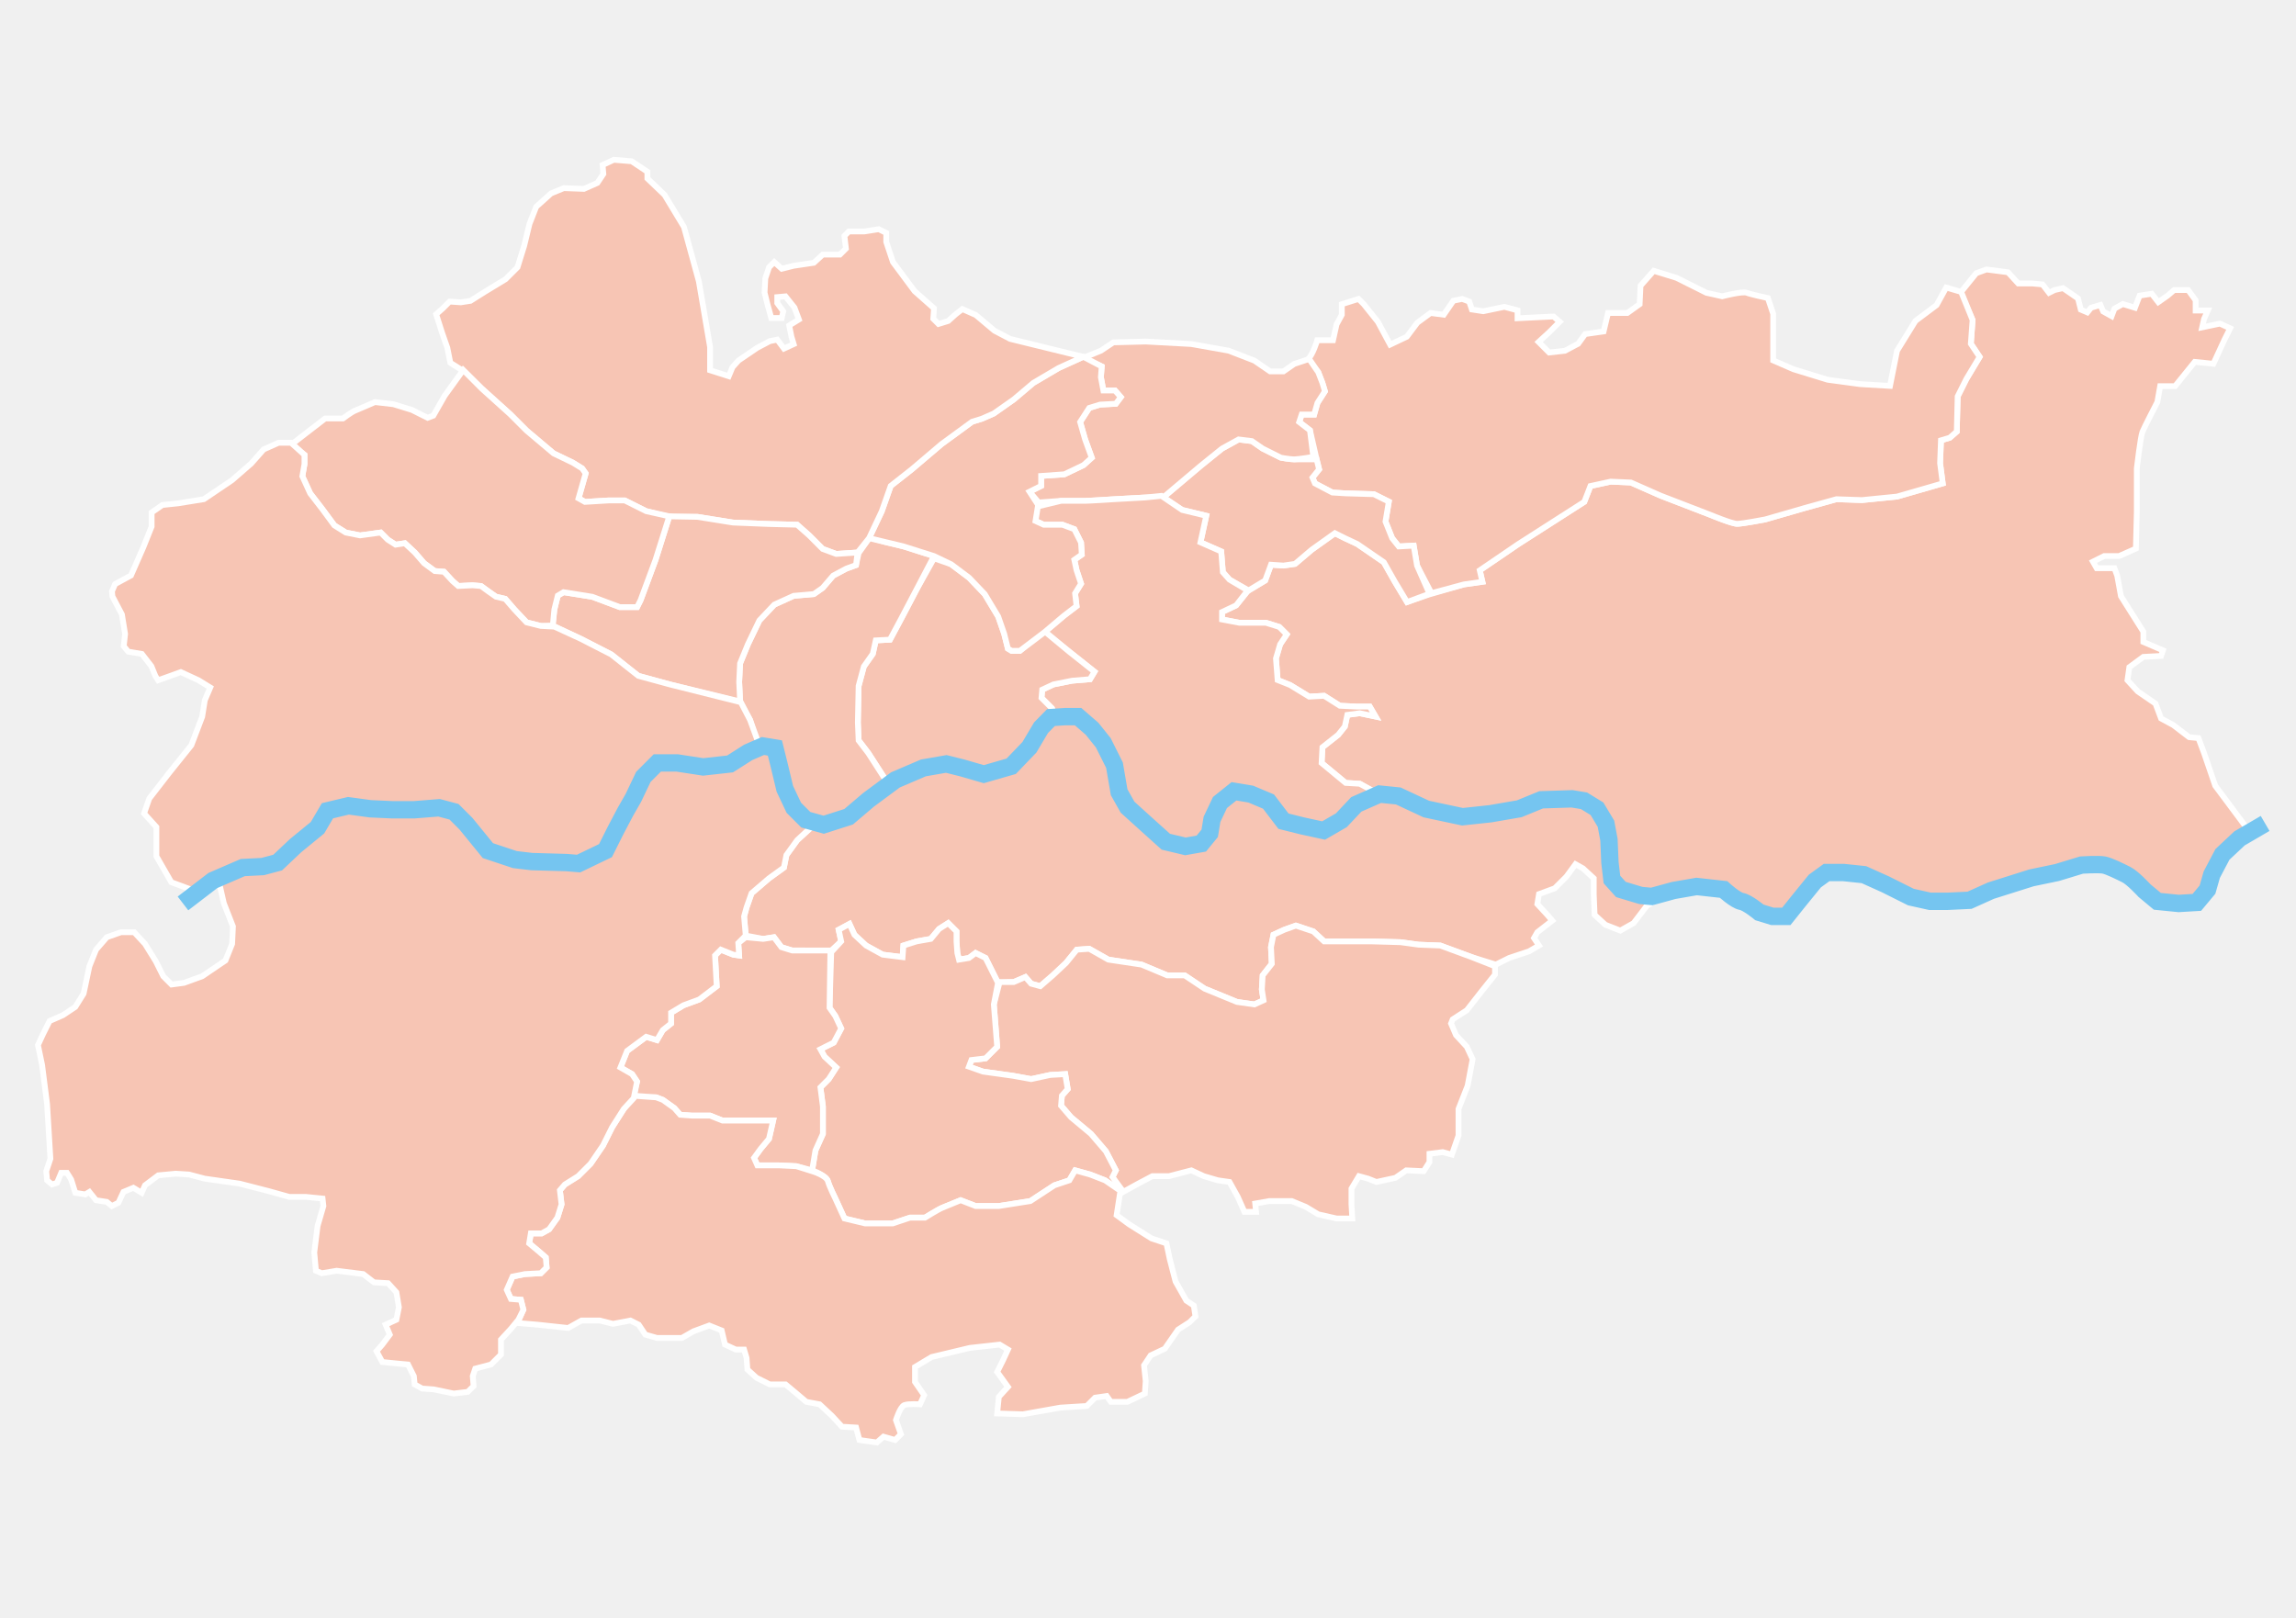
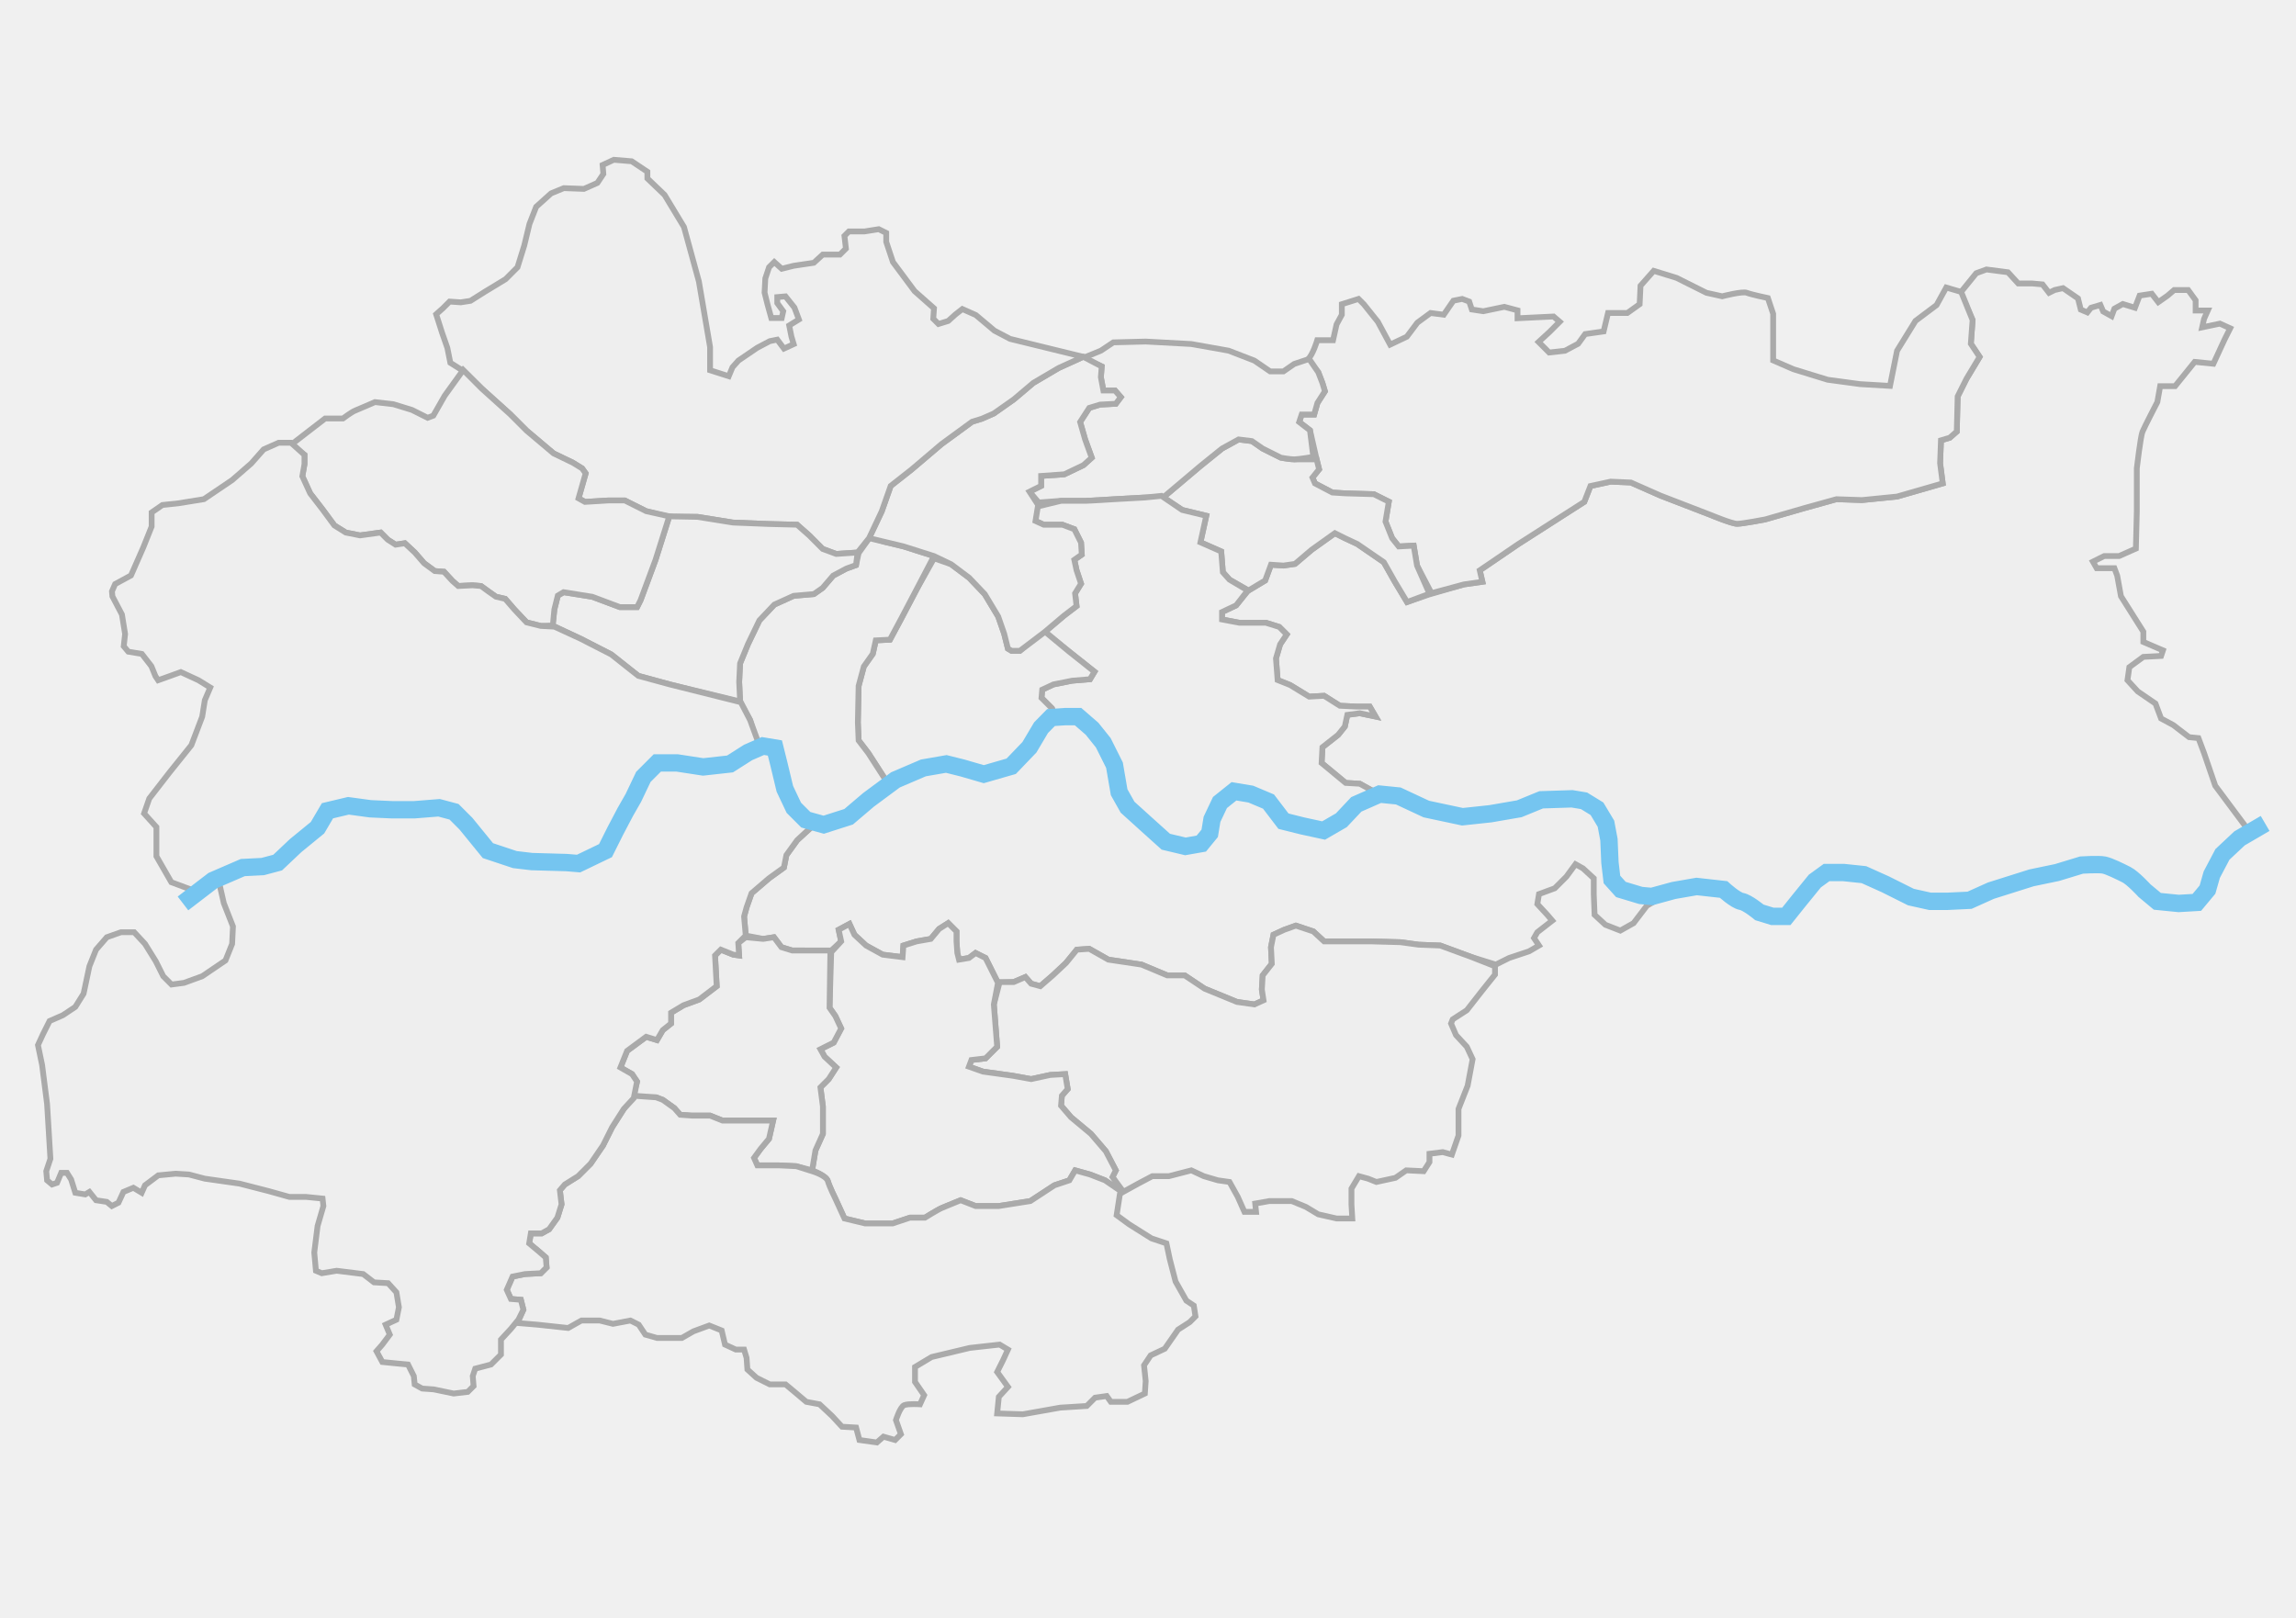
<svg xmlns="http://www.w3.org/2000/svg" xml:space="preserve" width="21cm" height="14.8cm" style="shape-rendering:geometricPrecision; text-rendering:geometricPrecision; image-rendering:optimizeQuality; fill-rule:evenodd" viewBox="0 0 210000 148000">
  <defs>
    <style type="text/css">
   
-     .str0 {stroke:#FFFFFF;stroke-width:529}
+     .str0 {stroke:#aaa;stroke-width:529}
    .str1 {stroke:#75C5F0;stroke-width:1588}
    .fil1 {fill:none}
-     .fil0 {fill:#F7C5B4}
+     .fil0 {fill:#eee}
   
  </style>
  </defs>
  <g id="mapa">
    <path id="dz-xviii" class="fil0 str0" d="M179301 26785l1119 2489 -161 2169 804 1205 -1206 2009 -803 1607 -81 3214 -642 563 -804 241 -80 2089 241 1848 -4178 1205 -3214 321 -2330 -80 -2893 804 -3616 1044c0,0 -2089,402 -2571,402 -482,0 -2411,-804 -2411,-804l-4580 -1767 -2731 -1206 -1848 -80 -1849 402 -562 1446 -6026 3857 -3536 2410 241 1045 -1687 241 -3229 931 -1973 683 -1139 -1897 -986 -1746 -2429 -1669 -1138 -532 -911 -455 -2125 1518 -1518 1290 -1062 152 -1139 -76 -531 1442 -1578 952 -1078 1325 -1290 607 0 683 1593 303 2429 0 1214 380 683 683 -607 911 -379 1290 152 1973 1138 455 1745 1063 1367 -76 1442 911 1517 75 1215 0 531 911 -1442 -303 -1138 151 -228 1063 -607 759 -1442 1138 -76 1442 2201 1822 1290 76 1573 888 2652 884 2973 884 3616 80 2571 -321 4017 -804 2732 0 1848 724 563 1526 402 1688 -161 2008 723 1768 2089 884 2774 -468 2208 -175 2330 0 1848 884 1527 1125 1767 562 1607 -401 723 -1688 2009 -1687 2330 -482c0,0 1447,803 1848,803 402,0 2973,1286 2973,1286l2813 562 2973 0 2812 -642 3214 -1206 2812 -1044 3616 -81 2250 804 1637 1638 1452 513 1793 427 1964 -257 512 -1195 1025 -2477 1452 -1793 1366 -1025 -2989 -4013 -1024 -2989 -513 -1366 -854 -86 -1451 -1110 -1110 -597 -513 -1367 -1622 -1110 -940 -1025 171 -1195 1281 -939 1623 -86 170 -512 -1793 -769 0 -939 -2049 -3245 -342 -1879 -256 -683 -1623 0 -341 -598 1025 -512 1366 0 1537 -683 85 -3416 0 -3928c0,0 342,-2903 513,-3330 170,-427 1366,-2733 1366,-2733l256 -1452 1366 0 1794 -2220 1708 171 1024 -2220 513 -1025 -940 -427 -1622 341 171 -768 341 -769 -1110 0 0 -939 -683 -939 -1281 0 -598 512 -854 598 -597 -769 -1111 171 -426 1110 -1111 -341 -768 427 -256 683 -769 -427 -256 -598 -854 256 -342 427 -597 -256 -257 -1025 -1366 -939 -768 171 -513 256 -597 -769 -940 -85 -1281 0 -939 -1025 -1964 -256 -939 342 -1452 1793z" />
    <path id="dz-xvii" class="fil0 str0" d="M179375 26702l1045 2572 -161 2169 804 1205 -1206 2009 -803 1607 -81 3214 -642 563 -804 241 -80 2089 241 1848 -4178 1205 -3214 321 -2330 -80 -2893 804 -3616 1044c0,0 -2089,402 -2571,402 -482,0 -2411,-804 -2411,-804l-4580 -1767 -2731 -1206 -1848 -80 -1849 402 -562 1446 -6026 3857 -3536 2410 241 1045 -1687 241 -2973 803 -1318 -2528 -304 -1822 -1366 76 -607 -759 -607 -1518 303 -1821 -1366 -683 -2580 -76 -1215 -76 -1593 -835 -228 -531 607 -759 -227 -911 -608 -2656 -986 -759 227 -683 1139 0 303 -1062 683 -1063 -227 -759 -380 -986 -986 -1139c482,-401 891,-1790 891,-1790l1446 0 321 -1447 482 -884 0 -964 1527 -482 482 482 1286 1607 1125 2089 1526 -723 965 -1285 1205 -884 1205 160 884 -1285 803 -161 643 241 241 723 1045 161 1928 -402 1205 322 0 723 3295 -161 562 482 -964 964 -964 884 964 965 1446 -161 1206 -643 642 -884 1688 -241 401 -1687 1768 0 1125 -804 80 -1687 1206 -1366 2089 643 2732 1366 1446 321c0,0 1848,-482 2250,-321 402,160 1928,482 1928,482l482 1446 0 4259 1848 803 3134 964 2973 402 2732 161 643 -3214 1687 -2732 1928 -1446 884 -1607 1366 401z" />
    <path id="dz-xvi" class="fil0 str0" d="M106382 45511l1746 1138 2201 531 -531 2429 1897 835 152 1897 607 683 1745 987 1518 -911 531 -1442 1139 76 1062 -152 1518 -1290 2125 -1518 911 455 1138 532 2429 1669 986 1746 1139 1897 2049 -759 -1138 -2580 -304 -1822 -1366 76 -607 -759 -607 -1518 303 -1821 -1366 -683 -2580 -76 -1215 -76 -1593 -835 -228 -531 607 -759 -227 -911c0,0 -1670,0 -2050,0 -379,0 -1214,-151 -1214,-151l-1670 -835 -986 -683 -1214 -152 -1518 835 -1973 1594 -3416 2884z" />
    <path id="dz-xv" class="fil0 str0" d="M119739 32836l835 1215 380 986 227 759 -683 1063 -303 1062 -1139 0 -227 683 986 759 304 2429c0,0 -1366,227 -1746,227 -379,0 -1214,-151 -1214,-151l-1670 -835 -986 -683 -1214 -152 -1518 835 -1973 1594 -3416 2884 -1669 0 -2733 151c0,0 -2352,152 -2732,152 -379,0 -2201,0 -2201,0l-2049 152 -834 -987 1062 -531 0 -911 2125 -151 1746 -835 758 -683 -607 -1670 -455 -1594 835 -1290 986 -303 1442 -76 456 -607 -532 -608 -1062 0 -228 -1214 76 -987 -1745 -758 1669 -683 1139 -759 2960 -76 4174 227 3415 608 2353 910 1442 987 1214 0 986 -683 1366 -456z" />
    <path id="dz-xiv" class="fil0 str0" d="M126039 72604l-2277 1442 -2125 1442 -2049 76 -2201 -683 -1746 -1973 -1897 -607 -1746 986 -1214 2429 -1138 1214 -1594 304 -2049 -987 -2732 -2808 -1215 -2353 -1138 -2732 -911 -1290 -1366 -1214 -2201 0 -227 -1056 -955 -956 68 -751 1024 -478 1707 -341 1638 -137 410 -683 -2321 -1843 -2253 -1775 1775 -1502 1160 -887 -136 -1161 546 -887 -410 -1229 -205 -956 683 -478 -68 -1092 -615 -1229 -1092 -409 -1707 0 -751 -342 69 -1297 2267 -547c0,0 1822,0 2201,0 380,0 2732,-152 2732,-152l2733 -151 1518 -152 1897 1290 2201 531 -531 2429 1897 835 152 1897 607 683 1669 987 -1062 1366 -1290 607 0 683 1593 303 2429 0 1214 380 683 683 -607 911 -379 1290 152 1973 1138 455 1745 1063 1367 -76 1442 911 1517 75 1215 0 531 911 -1442 -303 -1138 151 -228 1063 -607 759 -1442 1138 -76 1442 2201 1822 1290 76 1670 910z" />
    <path id="dz-xiii" class="fil0 str0" d="M74465 75452l-1551 1402 -987 1366 -228 1139 -1366 986 -1594 1366 -455 1291 -228 834 152 1746 1594 304 987 -152 683 910 986 304 1139 0 2276 152 1063 -987 -228 -1062 987 -532 455 987 1063 987 1518 835 1821 227 76 -1062 1214 -380 1290 -227 759 -911 835 -531 759 759 0 910 76 1063 152 607 910 -152 608 -455 910 455 1139 2277 1442 -76 1062 -455 531 607 835 227 1139 -986 1214 -1139 986 -1214 1139 -76 1745 987 3036 455 2353 987 1594 0 1821 1214 2960 1214 1594 228 834 -379 -151 -987 75 -1290 835 -1063 -76 -1518 228 -1138 987 -455 1062 -380 1594 532 987 910 4250 0 2732 76 1669 228 1974 76 2883 1062 2201 683 1215 -607 1821 -607 911 -531 -456 -683 304 -532 1366 -1062 -455 -531 -911 -987 152 -911 1442 -531 1062 -1062 835 -1139 683 380 987 910 0 1442 76 1898 986 910 1366 532 1215 -683 1214 -1594 1442 -835 709 -514 -2812 402 -2089 -884 -723 -1768 161 -2008 -402 -1688 -563 -1526 -1848 -724 -2732 0 -4017 804 -2571 321 -3616 -80 -2973 -884 -2724 -884 -2108 1464 -2125 1442 -2049 76 -2201 -683 -1746 -1973 -1897 -607 -1746 986 -1214 2429 -1138 1214 -1594 304 -2049 -987 -2732 -2808 -1215 -2353 -1138 -2732 -911 -1290 -1366 -1214 -1844 -245 -1562 1043 -651 1239 -782 1044 -455 717 -1563 522 -1823 782 -911 -65 -1237 -783 -1433 -195 -1628 0 -1171 587 -2279 1369 -1498 913 -1172 1109 -716 847 -1758 783 -1693 -65z" />
    <path id="dz-xii" class="fil0 str0" d="M91431 89832l-531 2049 304 3871 -1063 1062 -1290 152 -228 607 1291 455 2732 380 1669 303 1746 -379 1366 -76 228 1366 -532 607 -76 911 911 1062 1822 1518 1366 1594 910 1746 -303 607 835 1442 1517 -835 1291 -683 1518 0 2049 -531 1138 531 1290 379 1063 152 759 1366 607 1366 1062 0 -76 -759 1291 -227 2049 0 1290 531 1138 683 1670 379 1442 0 -76 -1290 0 -1442 683 -1138 835 228 759 303 1745 -379 987 -683 1594 76 531 -835 0 -759 1214 -152 835 228 607 -1746 0 -2428 835 -2125 455 -2429 -531 -1138 -986 -1063 -456 -1062 152 -380 1290 -835 1366 -1745 1214 -1518 0 -759 -2125 -835 -2883 -1062 -1974 -76 -1669 -228 -2732 -76 -4250 0 -987 -910 -1594 -532 -1062 380 -987 455 -228 1138 76 1518 -835 1063 -75 1290 151 987 -834 379 -1594 -228 -2960 -1214 -1821 -1214 -1594 0 -2353 -987 -3036 -455 -1745 -987 -1139 76 -986 1214 -1214 1139 -1139 986 -835 -227 -531 -607 -1062 455 -1291 0z" />
    <path id="dz-xi" class="fil0 str0" d="M91280 89908l-380 1973 304 3871 -1063 1062 -1290 152 -228 607 1291 455 2732 380 1669 303 1746 -379 1366 -76 228 1366 -532 607 -76 911 911 1062 1822 1518 1366 1594 910 1746 -303 607 866 1179 -107 111 -1442 -987 -1366 -531 -1366 -379 -532 910 -1366 456 -2201 1442 -2883 455 -2125 0 -1367 -531c0,0 -1290,531 -1669,683 -380,152 -1594,911 -1594,911l-1366 0 -1594 531 -2504 0 -1898 -456 -834 -1821c0,0 -532,-1063 -683,-1594 -152,-531 -1442,-986 -1442,-986l303 -1822 683 -1518 0 -2504 -227 -1746 759 -759 683 -1062 -1063 -987 -379 -683 1214 -607 683 -1290 -531 -1138 -532 -759 152 -5085 911 -987 -228 -1062 987 -532 455 987 1063 987 1518 835 1821 227 76 -1062 1214 -380 1290 -227 759 -911 835 -531 759 759 0 910 76 1063 152 607 910 -152 608 -455 910 455 1139 2277z" />
    <path id="dz-ix" class="fil0 str0" d="M74280 107060l-1442 -380 -1594 -76 -1973 0 -304 -683 607 -835 759 -910 380 -1670 -1139 0 -1745 0 -1746 0 -1138 -455 -1670 0 -1062 -76 -532 -607 -1062 -759 -607 -228 -2125 0 379 -1442 -455 -683 -1063 -607 608 -1518 1745 -1290 987 303 531 -910 759 -607 0 -987 1138 -683 1442 -531 1594 -1215 -152 -2808 531 -531 1139 456 531 75 -76 -1138 683 -531 1594 152 987 -152 683 910 986 304 1139 0 2352 0 -76 5237 532 759 531 1138 -683 1290 -1214 607 379 683 1063 987 -683 1062 -759 759 227 1746 0 2504 -683 1518 -303 1822z" />
    <path id="dz-x" class="fil0 str0" d="M102512 108957l-76 228 -304 1973 1139 835 2049 1290 1366 455 304 1442 531 2049 986 1746 683 455 152 987 -531 531 -1063 683 -1214 1746 -1290 607 -607 910 152 1442 -76 1139 -1594 759 -1518 0 -379 -532 -1063 152 -759 759 -2428 152 -3416 607 -2352 -76 152 -1518 834 -910 -986 -1366 531 -1063 455 -987 -759 -455 -2732 304 -3491 834 -1518 911 0 1366 835 1215 -379 834c0,0 -1063,-76 -1442,76 -380,152 -759,1366 -759,1366l455 1291 -531 531 -1063 -304 -607 531 -1593 -227 -304 -1139 -1290 -76 -911 -986 -1138 -1063 -1215 -227 -986 -835 -911 -759 -1442 0 -1214 -607 -835 -759 -76 -1063 -228 -759 -758 0 -987 -455 -304 -1290 -1138 -455 -1442 531 -1063 607 -2276 0 -1063 -304 -607 -910 -759 -380 -1594 304 -1214 -304 -1670 0 -1214 683 -2808 -303 -1821 -152 531 -1214 -228 -911 -910 -76 -380 -835 531 -1214 1139 -228 1442 -76 531 -531 -76 -911 -607 -531 -911 -759 152 -911 987 0 683 -379 759 -1062 379 -1215 -152 -1290 456 -531 1214 -759 1138 -1139 1139 -1669 835 -1670 1062 -1669 835 -1215 2125 152 607 228 1062 759 532 607 1062 76 1670 0 1138 455 1746 0 1745 0 1139 0 -380 1670 -759 910 -607 835 304 683 1973 0 1594 76 1442 456c0,0 1290,379 1442,910 151,531 683,1594 683,1594l834 1821 1898 456 2504 0 1594 -531 1366 0c0,0 1214,-759 1594,-911 379,-152 1669,-683 1669,-683l1367 531 2125 0 2883 -455 2201 -1442 1366 -456 532 -910 1366 379 1366 531 1442 987z" />
    <path id="dz-ii" class="fil0 str0" d="M96623 65749l-1388 899 -651 1239 -782 1044 -455 717 -1563 522 -1823 782 -911 -65 -1237 -783 -1433 -195 -1628 0 -1171 587 -2182 1466 -1980 -3072 -887 -1161 -68 -1638 68 -3345 478 -1775 819 -1161 273 -1229 1297 -68 1024 -1912 1434 -2730 1570 -2799 1570 546 1639 1229 1433 1502 1229 2048 546 1570 342 1365 341 205 751 0 2116 -1912 2390 1980 2321 1843 -410 683 -1638 137 -1707 341 -1024 478 -68 751 955 956 410 955z" />
    <path id="dz-i" class="fil0 str0" d="M81399 71962l-1595 816 -1172 1109 -716 847 -1758 783 -1654 -142 -1638 -1092 -1093 -2526 -614 -2389 -478 -888 -478 -273 -751 478 -846 -2819 -918 -1640 -80 -1848 80 -1688 724 -1767 1044 -2170 1366 -1446 1768 -803 1848 -161 803 -563 965 -1125 1205 -642 884 -322 237 -1097 1024 -1434 1365 410 1707 409 2799 888 -1570 3004 -1434 2730 -1024 1912 -1297 68 -273 1229 -819 1161 -478 1775 -68 3345 68 1638 887 1161 1980 3072z" />
    <path id="dz-iii" class="fil0 str0" d="M79488 49228l1433 342 1707 409 2799 888 1570 751 1639 1229 1433 1502 1229 2048 546 1570 342 1365 341 205 751 0 2253 -1707 1775 -1502 1160 -887 -136 -1161 546 -887 -410 -1229 -205 -956 683 -478 -68 -1092 -615 -1229 -1092 -409 -1707 0 -751 -342 239 -1467 -786 -1212 1062 -531 0 -911 2125 -151 1746 -835 758 -683 -607 -1670 -455 -1594 835 -1290 986 -303 1442 -76 456 -607 -532 -608 -1062 0 -228 -1214 76 -987 -1685 -880 -2253 1024 -2321 1366 -1775 1502 -1844 1297 -1092 478 -887 273 -2799 2048 -2731 2321 -1912 1502 -819 2321 -1160 2457z" />
    <path id="dz-iv" class="fil0 str0" d="M78437 50541l1051 -1313 1160 -2457 819 -2321 1912 -1502 2731 -2321 2799 -2048 887 -273 1092 -478 1844 -1297 1775 -1502 2321 -1366 2253 -1024 -3072 -751 -3619 -887 -1433 -751 -1707 -1434 -1229 -546 -614 478 -683 614 -887 273 -478 -477 68 -956 -1775 -1570 -1980 -2663 -614 -1843 0 -819 -683 -342 -1297 205 -1434 0 -409 410 136 1160 -546 547 -1570 0 -819 750 -1843 274 -1093 273 -682 -615 -478 478 -342 1024 -68 1297 273 1092 341 1229 956 0 137 -614 -546 -751 0 -546 751 -68 819 1024 409 1092 -887 546 205 1024 205 683 -888 409 -614 -819 -683 137 -1161 614 -1706 1161 -546 614 -342 819 -1707 -546 0 -2116 -1024 -6008 -1365 -4983 -1775 -2936 -1570 -1502 0 -614 -1434 -956 -1638 -137 -1024 478 68 820 -546 819 -1229 546 -1843 -68 -1161 478 -1365 1228 -614 1571 -478 1979 -615 1980 -1092 1092 -1912 1161 -1297 819 -887 137 -1024 -69 -615 615 -614 546 546 1707 478 1365 273 1365 1297 820 1574 1538 2604 2348 1498 1499 2474 2087 1758 848 846 521 326 457 -651 2282 586 326 2148 -130 1498 0 1953 978 2083 522 2605 0 3255 521 3256 131 2604 65 1107 978 1237 1239 1237 457 1953 -131z" />
    <path id="dz-v" class="fil0 str0" d="M78437 50541l-142 1150 -884 322 -1205 642 -965 1125 -803 563 -1848 161 -1768 803 -1366 1446 -1044 2170 -724 1767 -80 1688 86 1792 -6445 -1565 -2865 -782 -912 -718 -1562 -1239 -2800 -1434 -2580 -1217 174 -1468 315 -1262 526 -315 2627 420 2523 946 1576 0 316 -630 1366 -3679 1261 -3994 2574 48 3255 521 3256 131 2604 65 1107 978 1237 1239 1237 457 1953 -131z" />
    <path id="dz-vi" class="fil0 str0" d="M50564 57215l-1100 43 -1302 -326 -1107 -1174 -846 -978 -847 -196 -651 -456 -716 -522 -781 -65 -1302 65 -521 -456 -782 -848 -846 -65 -977 -718 -846 -978 -911 -847 -847 130 -716 -457 -651 -652 -1888 261 -1302 -261 -1042 -652 -1107 -1500 -1107 -1434 -716 -1565 195 -1109 0 -847 -1237 -913 1433 -1109 1692 -1304 1628 0c0,0 781,-587 1107,-718 325,-130 1823,-782 1823,-782l1693 196 1693 521 1432 718 521 -196 1042 -1826 1692 -2348 1693 1696 2604 2348 1498 1499 2474 2087 1758 848 846 521 326 457 -651 2282 586 326 2148 -130 1498 0 1953 978 2114 474 -1261 3994 -1366 3679 -316 630 -1576 0 -2523 -946 -2627 -420 -526 315 -315 1262 -140 1468z" />
    <path id="dz-vii" class="fil0 str0" d="M19944 79990l-1721 1662 -2552 -949 -1365 -2375 0 -2670 -1128 -1247 475 -1365 1840 -2374 2008 -2503 993 -2612 240 -1505 497 -1162 -1077 -664 -1616 -747 -912 332 -1160 415 -249 -374 -372 -913 -870 -1120 -1244 -208 -414 -497 125 -1121 -291 -1784 -870 -1660 -41 -457 290 -664 1450 -788 1130 -2576 759 -1897 0 -1290 987 -683 1442 -152 2352 -380 2581 -1745 1745 -1518 1139 -1290 1366 -607 1138 0 1229 1106 0 847 -195 1109 716 1565 1107 1434 1107 1500 1042 652 1302 261 1888 -261 651 652 716 457 847 -130 911 847 846 978 977 718 846 65 782 848 521 456 1302 -65 781 65 716 522 651 456 847 196 846 978 1107 1174 1302 326 1237 65 2409 1109 2800 1434 1562 1239 912 718 2865 782 6510 1631 847 1630 979 2676 -1703 757 -1980 615 -1638 273 -1912 -68 -1911 68 -1639 1229 -1297 2184 -1433 2731 -1999 2532 -1484 474 -2612 -296 -2493 -178 -2611 -1247 -3858 -3680 -4036 594 -2434 -475 -4095 59 -2315 2374 -3264 2671 -2315 0 -2612 831z" />
    <path id="dz-viii" class="fil0 str0" d="M19944 79990l148 963 380 1669 835 2125 -76 1594 -608 1518 -2125 1442 -1669 607 -1139 152 -758 -759 -683 -1366 -987 -1594 -987 -1063 -1214 0 -1290 456 -987 1138 -607 1518 -531 2504 -759 1215 -1138 759 -1215 531 -607 1214 -455 987 379 1821 456 3567 303 5009 -379 1139 76 834 455 380 455 -152 380 -911 531 0 379 607 380 1215 911 152 379 -228 607 759 987 152 455 379 607 -304 456 -986 910 -380 759 456 304 -683 1214 -911 1594 -152 1214 76 1442 380 3188 455 2656 683 1897 531 1518 0 1518 152 76 683 -531 1821 -304 2429 152 1670 531 227 1366 -227 2429 303 986 759 1290 76 759 835 228 1366 -228 1138 -986 456 379 910 -683 911 -531 607 531 987 1518 152 835 76 531 1062 76 759 683 379 1063 76 1821 380 1290 -152 531 -531 -75 -911 227 -683 1442 -379 911 -911 0 -1366 911 -987 683 -835 455 -910 -228 -911 -910 -76 -380 -835 531 -1214 1139 -228 1442 -76 531 -531 -76 -911 -607 -531 -911 -759 152 -911 987 0 683 -379 759 -1062 379 -1215 -152 -1290 456 -531 1214 -759 1138 -1139 1139 -1669 835 -1670 1062 -1669 911 -987 303 -1518 -455 -683 -1063 -607 608 -1518 1745 -1290 987 303 531 -910 759 -607 0 -987 1138 -683 1442 -531 1594 -1215 -152 -2808 531 -531 1139 456 531 75 -76 -1138 683 -683 -152 -1746 228 -834 455 -1291 1594 -1366 1366 -986 228 -1139 987 -1366 1590 -1479 -1638 -1092 -1093 -2526 -614 -2389 -478 -888 -478 -273 -751 478 -1570 614 -1980 615 -1638 273 -1912 -68 -1911 68 -1639 1229 -1297 2184 -1433 2731 -1999 2532 -1484 474 -2612 -296 -2493 -178 -2611 -1247 -3858 -3680 -4036 594 -2434 -475 -4095 59 -2315 2374 -3264 2671 -2315 0 -2612 831z" />
    <path id="wisla" class="fil1 str1" d="M16736 82642l2734 -2097 2735 -1184 1822 -92 1368 -364 1640 -1550 2005 -1640 912 -1550 1914 -455 2005 273 2005 91 2005 0 2278 -182 1368 365 1093 1093 2005 2461 2461 820 1550 183 3190 91 1093 91 2461 -1185 912 -1823 911 -1731 729 -1276 912 -1914 1275 -1276 1823 0 2370 364 2461 -273 1654 -1053 1354 -588 1093 182 365 1459 547 2278 820 1732 1094 1094 1640 455 2279 -729 1823 -1549 2460 -1823 2552 -1094 2097 -364 1458 364 1970 571 2508 -722 1668 -1739 1064 -1793 908 -924 1281 -85 1195 0 1281 1110 1025 1281 1025 2049 427 2477 768 1366 1794 1623 1708 1537 1793 427 1452 -257 768 -939 210 -1281 729 -1537 1281 -1025 1537 256 1623 684 1366 1793 1708 427 1964 427 1623 -939 1366 -1452 2135 -940 1708 171 2561 1196 3307 704 2552 -273 2643 -456 2005 -820 2826 -91 1093 182 1185 729 820 1367 274 1459 91 2096 182 1549 821 912 1822 547 1003 91 2005 -547 2096 -365 2461 274c0,0 1094,1002 1641,1093 547,92 1640,1003 1640,1003l1185 364 1276 0 1094 -1367 1515 -1864 1073 -780 1562 0 1854 195 1952 878 2342 1171 1757 391 1561 0 2050 -98 1951 -878 3709 -1171 2342 -488 2245 -684c0,0 1561,-97 2049,0 488,98 1464,586 2050,879 585,293 1659,1464 1659,1464l1171 976 1952 195 1659 -98 976 -1171 390 -1366 976 -1854 1562 -1464 2342 -1367" />
  </g>
</svg>
